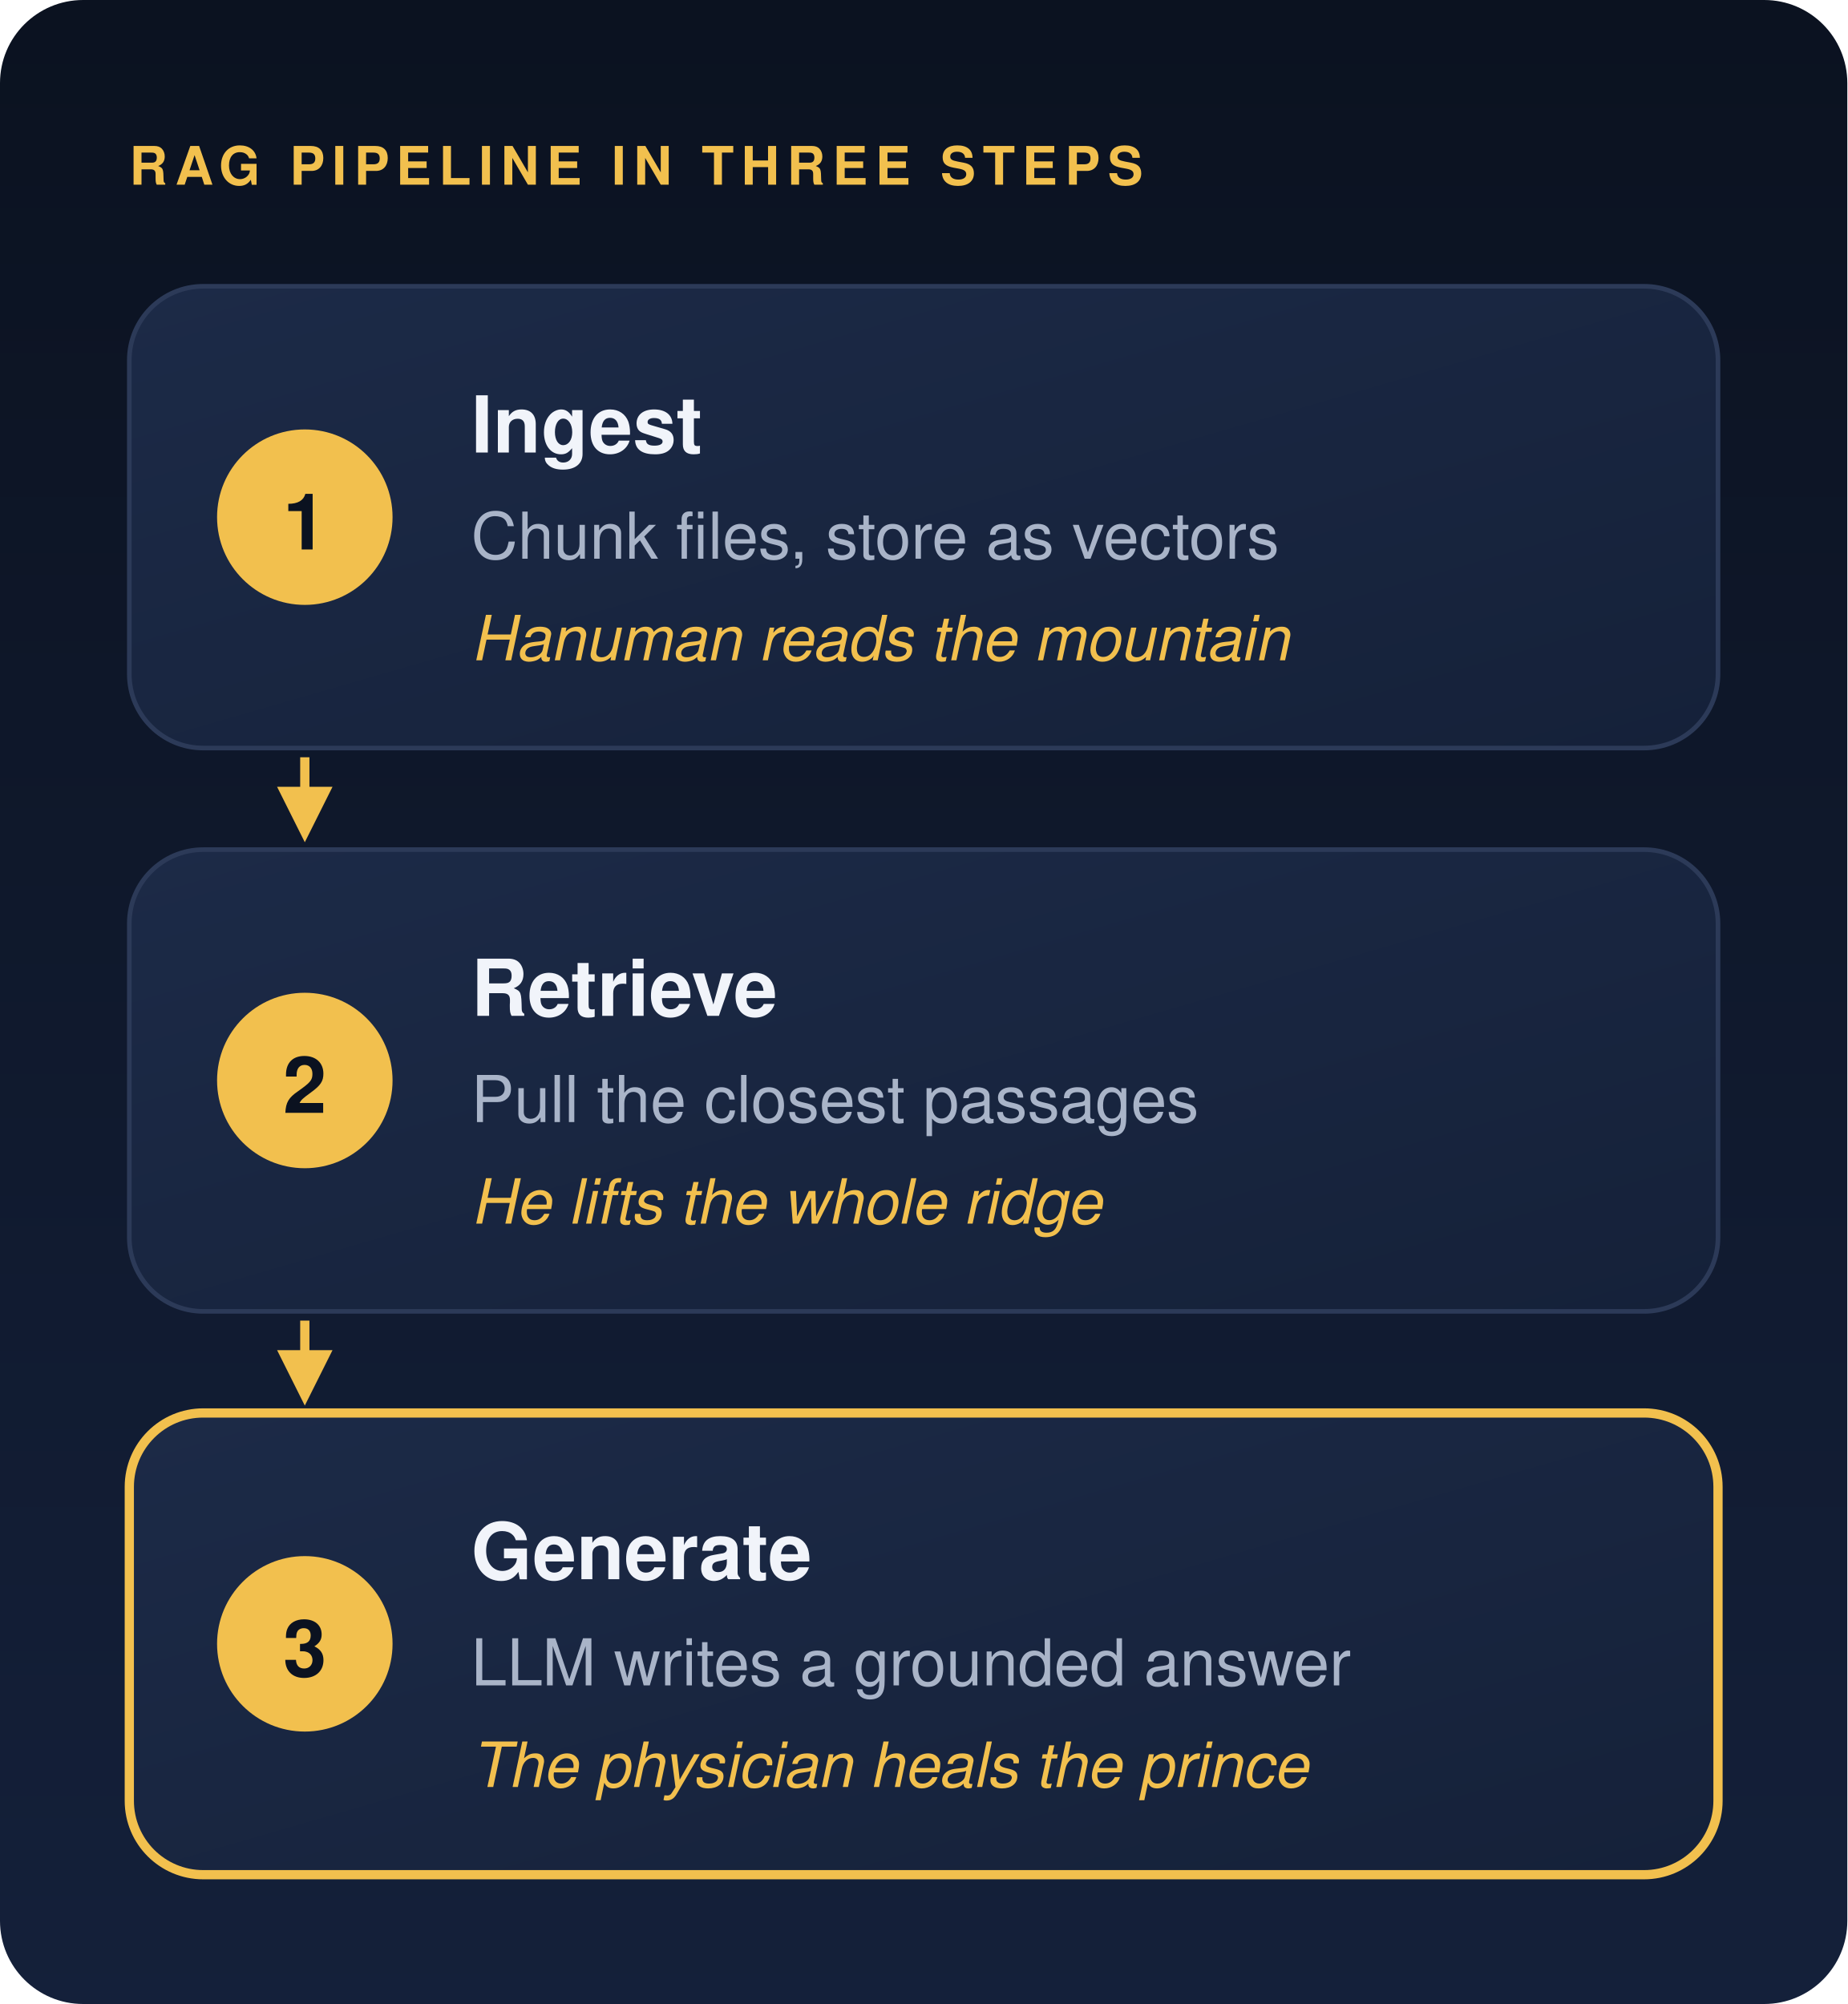
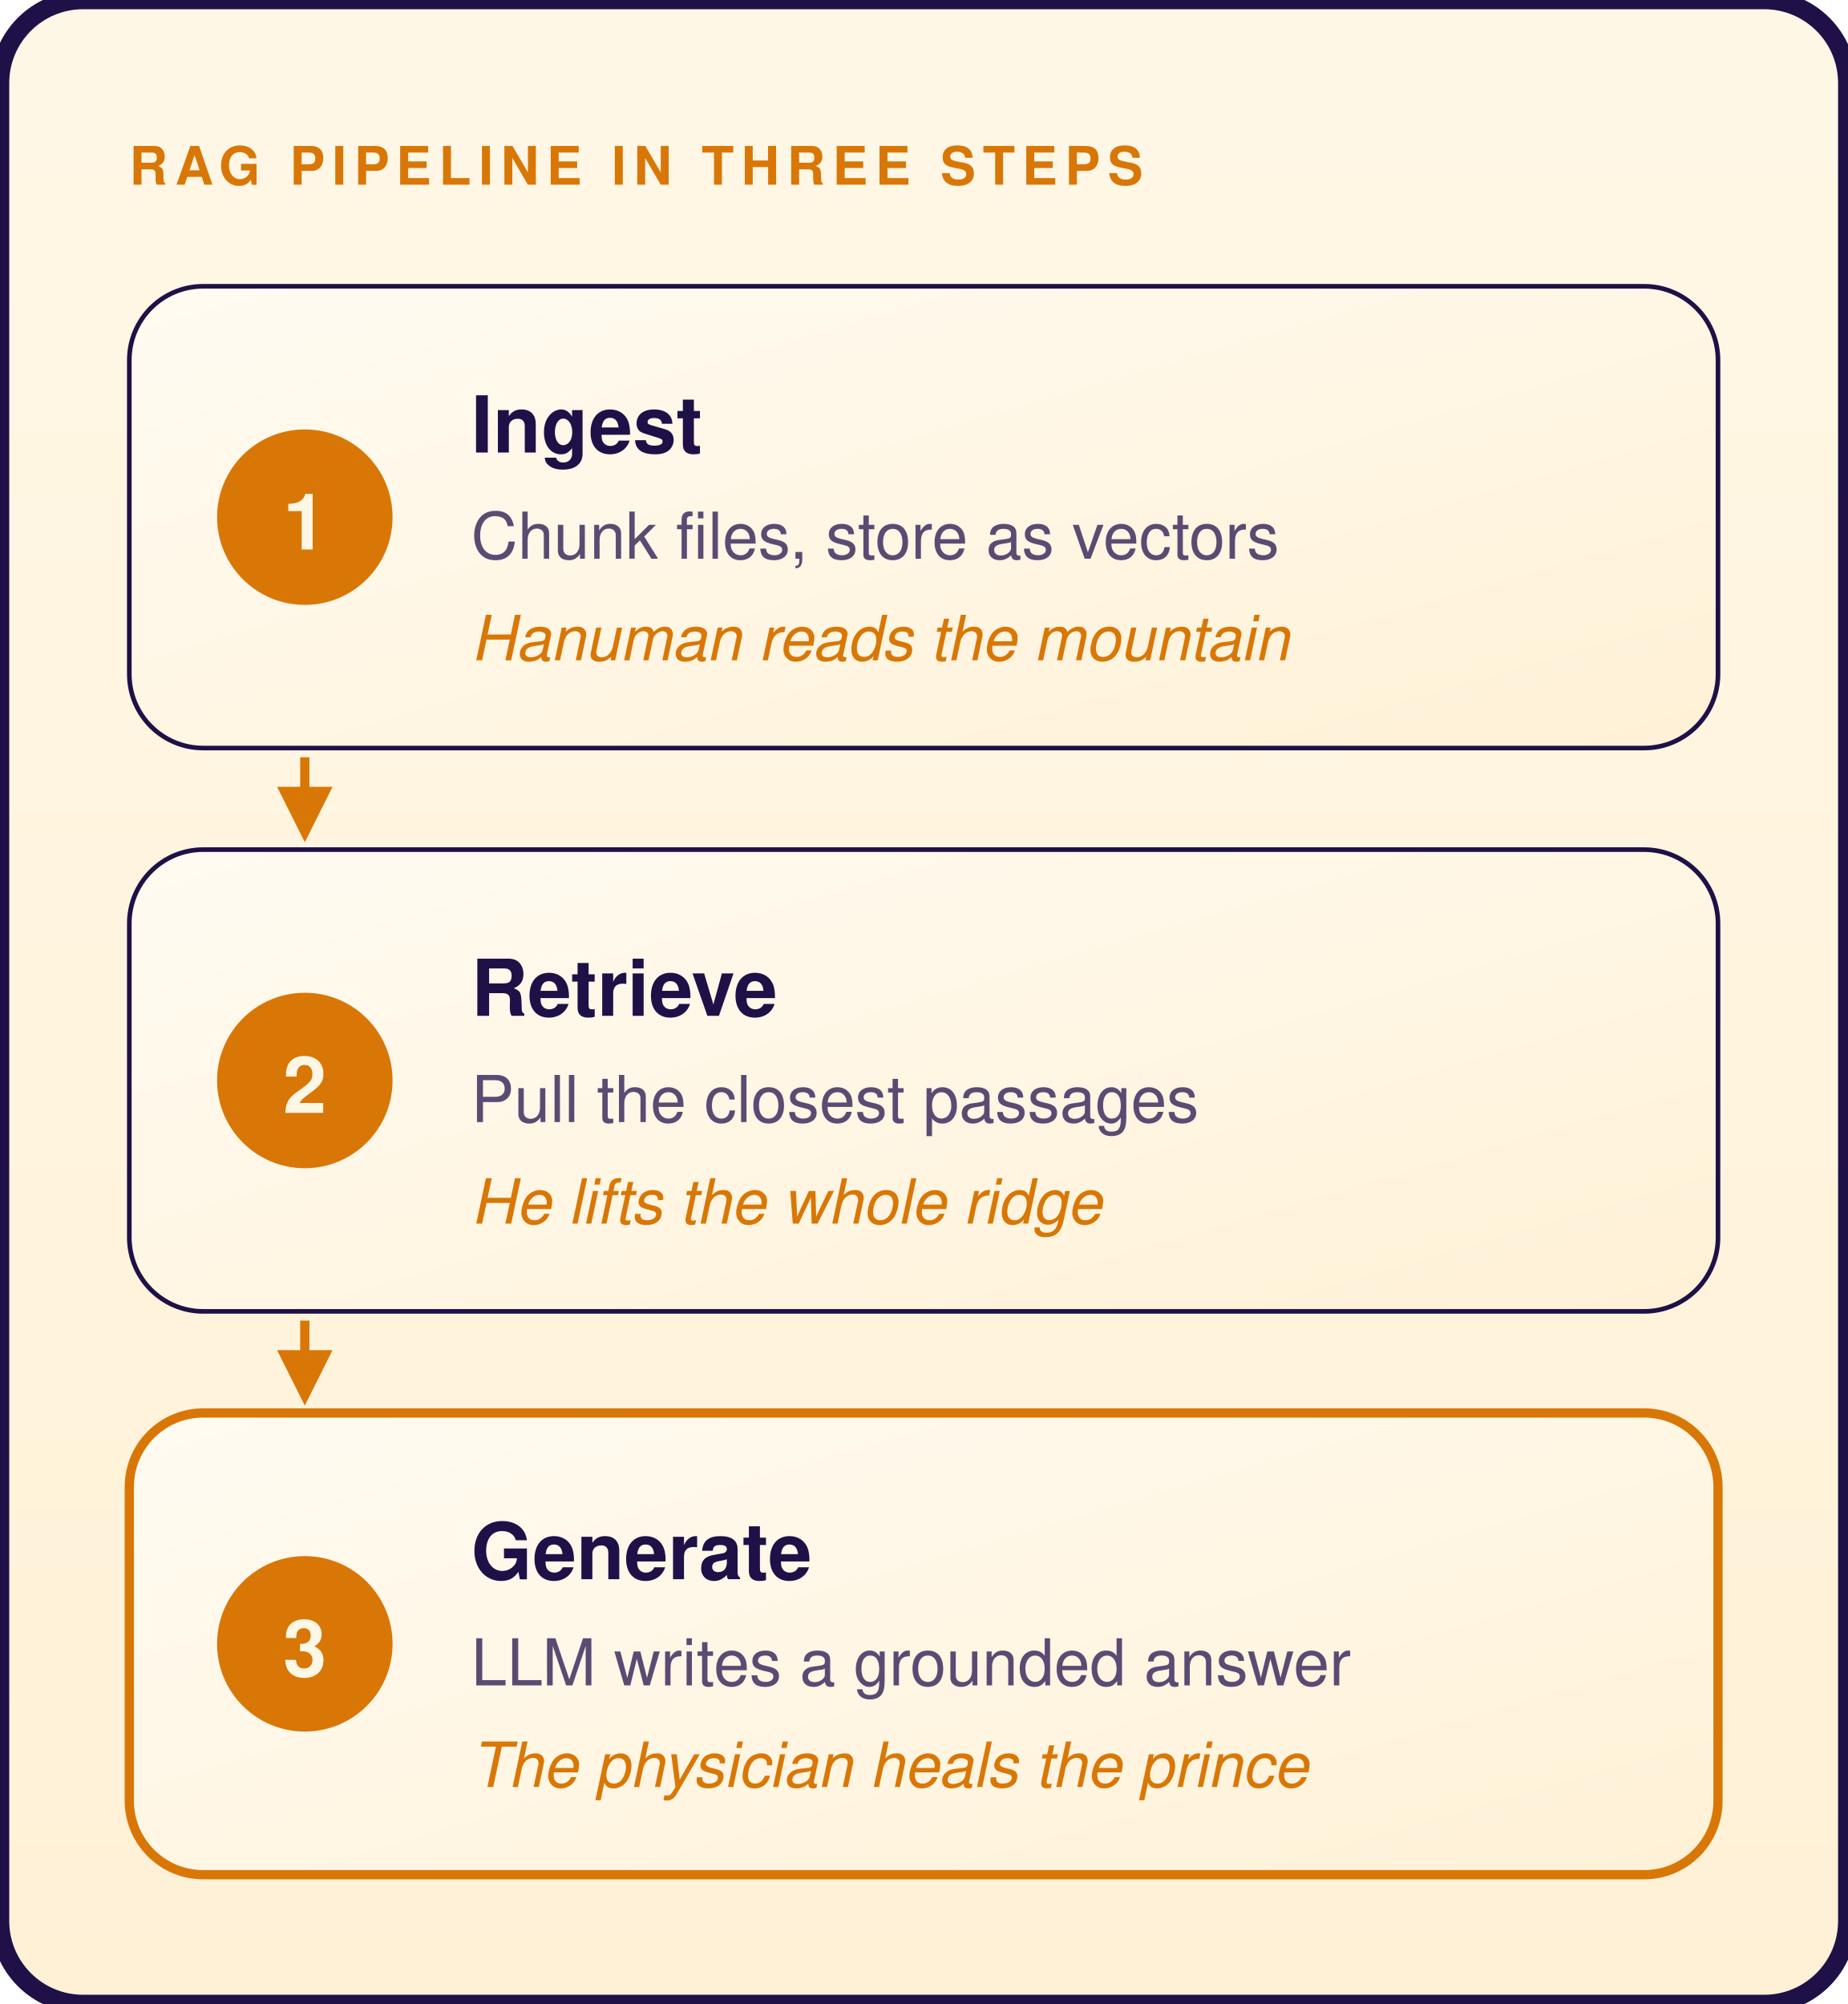
<svg xmlns="http://www.w3.org/2000/svg" viewBox="0 0 400 434" font-family="Segoe UI, Helvetica, Arial, sans-serif">
  <defs>
    <linearGradient id="bg" x1="0" y1="0" x2="0" y2="1">
-       <stop offset="0" stop-color="#0B1220" />
-       <stop offset="1" stop-color="#14203A" />
+       <stop offset="0" stop-color="#FFF7E6" />
+       <stop offset="1" stop-color="#FFF1D6" />
    </linearGradient>
    <radialGradient id="glowG" cx="0.5" cy="0.5" r="0.5">
-       <stop offset="0" stop-color="#F2C04E" stop-opacity="0.45" />
-       <stop offset="1" stop-color="#F2C04E" stop-opacity="0" />
+       <stop offset="0" stop-color="#D97706" stop-opacity="0.45" />
+       <stop offset="1" stop-color="#D97706" stop-opacity="0" />
    </radialGradient>
    <linearGradient id="tile" x1="0" y1="0" x2="1" y2="1">
-       <stop offset="0" stop-color="#1C2A47" />
-       <stop offset="1" stop-color="#152139" />
+       <stop offset="0" stop-color="#FFFBF2" />
+       <stop offset="1" stop-color="#FFF1D6" />
    </linearGradient>
    <marker id="aG" viewBox="0 0 10 10" refX="8" refY="5" markerWidth="6" markerHeight="6" orient="auto">
-       <path d="M0,0 L10,5 L0,10 z" fill="#F2C04E" />
+       <path d="M0,0 L10,5 L0,10 z" fill="#D97706" />
    </marker>
  </defs>
-   <rect width="400" height="434" rx="18" fill="url(#bg)" />
-   <text x="28" y="40" fill="#F2C04E" font-size="11.5" font-weight="800" letter-spacing="1.6">RAG PIPELINE IN THREE STEPS</text>
-   <rect x="28" y="62" width="344" height="100" rx="16" fill="url(#tile)" stroke="#2C3A58" stroke-width="1" />
-   <circle cx="66" cy="112" r="19" fill="#F2C04E" />
-   <text x="66" y="119" text-anchor="middle" fill="#0B1220" font-size="17" font-weight="800">1</text>
-   <text x="102" y="98" text-anchor="start" fill="#F1F4FA" font-size="17" font-weight="700">Ingest</text>
-   <text x="102" y="121" text-anchor="start" fill="#A9B4C8" font-size="14" font-weight="400">Chunk files, store as vectors</text>
-   <text x="102" y="143" text-anchor="start" fill="#F2C04E" font-size="13.5" font-weight="400" font-style="italic">Hanuman reads the mountain</text>
-   <line x1="66" y1="164" x2="66" y2="180" stroke="#F2C04E" stroke-width="2" marker-end="url(#aG)" />
-   <rect x="28" y="184" width="344" height="100" rx="16" fill="url(#tile)" stroke="#2C3A58" stroke-width="1" />
-   <circle cx="66" cy="234" r="19" fill="#F2C04E" />
-   <text x="66" y="241" text-anchor="middle" fill="#0B1220" font-size="17" font-weight="800">2</text>
-   <text x="102" y="220" text-anchor="start" fill="#F1F4FA" font-size="17" font-weight="700">Retrieve</text>
-   <text x="102" y="243" text-anchor="start" fill="#A9B4C8" font-size="14" font-weight="400">Pull the closest passages</text>
-   <text x="102" y="265" text-anchor="start" fill="#F2C04E" font-size="13.5" font-weight="400" font-style="italic">He lifts the whole ridge</text>
-   <line x1="66" y1="286" x2="66" y2="302" stroke="#F2C04E" stroke-width="2" marker-end="url(#aG)" />
-   <rect x="28" y="306" width="344" height="100" rx="16" fill="url(#tile)" stroke="#F2C04E" stroke-width="2" />
-   <circle cx="66" cy="356" r="19" fill="#F2C04E" />
-   <text x="66" y="363" text-anchor="middle" fill="#0B1220" font-size="17" font-weight="800">3</text>
-   <text x="102" y="342" text-anchor="start" fill="#F1F4FA" font-size="17" font-weight="700">Generate</text>
-   <text x="102" y="365" text-anchor="start" fill="#A9B4C8" font-size="14" font-weight="400">LLM writes a grounded answer</text>
-   <text x="102" y="387" text-anchor="start" fill="#F2C04E" font-size="13.5" font-weight="400" font-style="italic">The physician heals the prince</text>
+   <rect width="400" height="434" rx="18" fill="url(#bg)" stroke="#1F1147" stroke-width="4" />
+   <text x="28" y="40" fill="#D97706" font-size="11.5" font-weight="800" letter-spacing="1.6">RAG PIPELINE IN THREE STEPS</text>
+   <rect x="28" y="62" width="344" height="100" rx="16" fill="url(#tile)" stroke="#1F1147" stroke-width="1" />
+   <circle cx="66" cy="112" r="19" fill="#D97706" />
+   <text x="66" y="119" text-anchor="middle" fill="#FFF7E6" font-size="17" font-weight="800">1</text>
+   <text x="102" y="98" text-anchor="start" fill="#1F1147" font-size="17" font-weight="700">Ingest</text>
+   <text x="102" y="121" text-anchor="start" fill="#5B4B73" font-size="14" font-weight="400">Chunk files, store as vectors</text>
+   <text x="102" y="143" text-anchor="start" fill="#D97706" font-size="13.5" font-weight="400" font-style="italic">Hanuman reads the mountain</text>
+   <line x1="66" y1="164" x2="66" y2="180" stroke="#D97706" stroke-width="2" marker-end="url(#aG)" />
+   <rect x="28" y="184" width="344" height="100" rx="16" fill="url(#tile)" stroke="#1F1147" stroke-width="1" />
+   <circle cx="66" cy="234" r="19" fill="#D97706" />
+   <text x="66" y="241" text-anchor="middle" fill="#FFF7E6" font-size="17" font-weight="800">2</text>
+   <text x="102" y="220" text-anchor="start" fill="#1F1147" font-size="17" font-weight="700">Retrieve</text>
+   <text x="102" y="243" text-anchor="start" fill="#5B4B73" font-size="14" font-weight="400">Pull the closest passages</text>
+   <text x="102" y="265" text-anchor="start" fill="#D97706" font-size="13.5" font-weight="400" font-style="italic">He lifts the whole ridge</text>
+   <line x1="66" y1="286" x2="66" y2="302" stroke="#D97706" stroke-width="2" marker-end="url(#aG)" />
+   <rect x="28" y="306" width="344" height="100" rx="16" fill="url(#tile)" stroke="#D97706" stroke-width="2" />
+   <circle cx="66" cy="356" r="19" fill="#D97706" />
+   <text x="66" y="363" text-anchor="middle" fill="#FFF7E6" font-size="17" font-weight="800">3</text>
+   <text x="102" y="342" text-anchor="start" fill="#1F1147" font-size="17" font-weight="700">Generate</text>
+   <text x="102" y="365" text-anchor="start" fill="#5B4B73" font-size="14" font-weight="400">LLM writes a grounded answer</text>
+   <text x="102" y="387" text-anchor="start" fill="#D97706" font-size="13.5" font-weight="400" font-style="italic">The physician heals the prince</text>
</svg>
